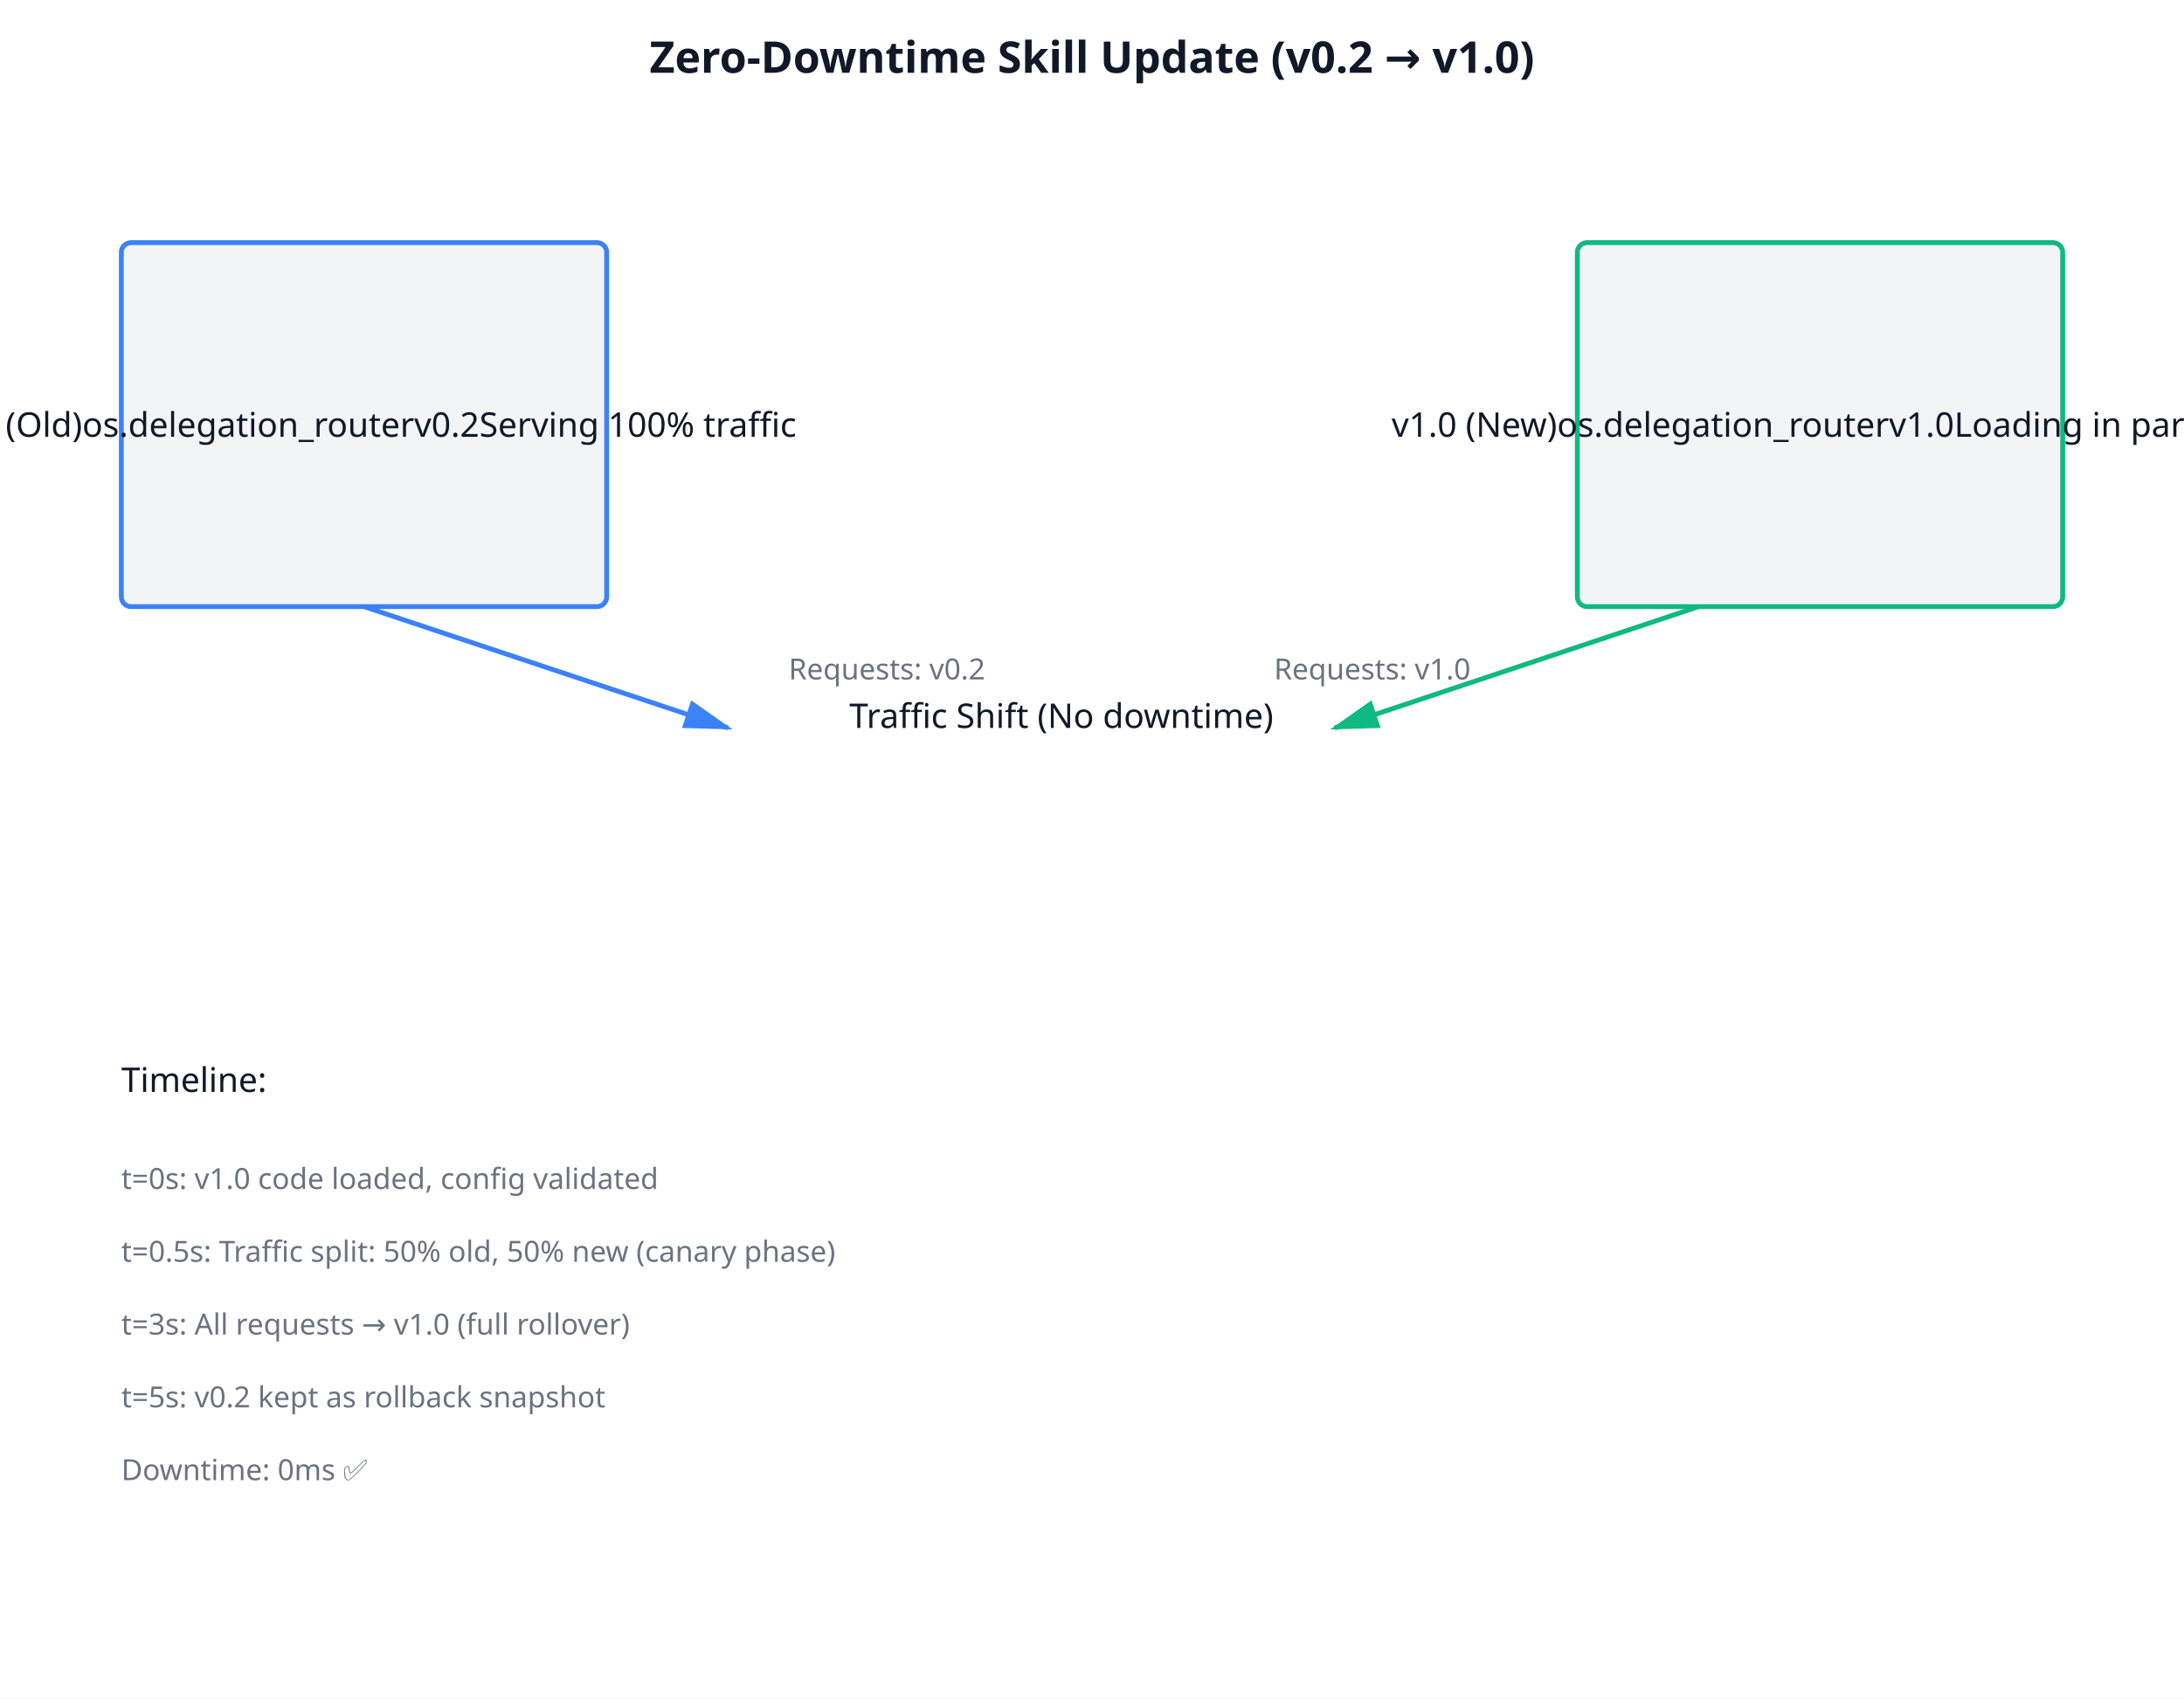
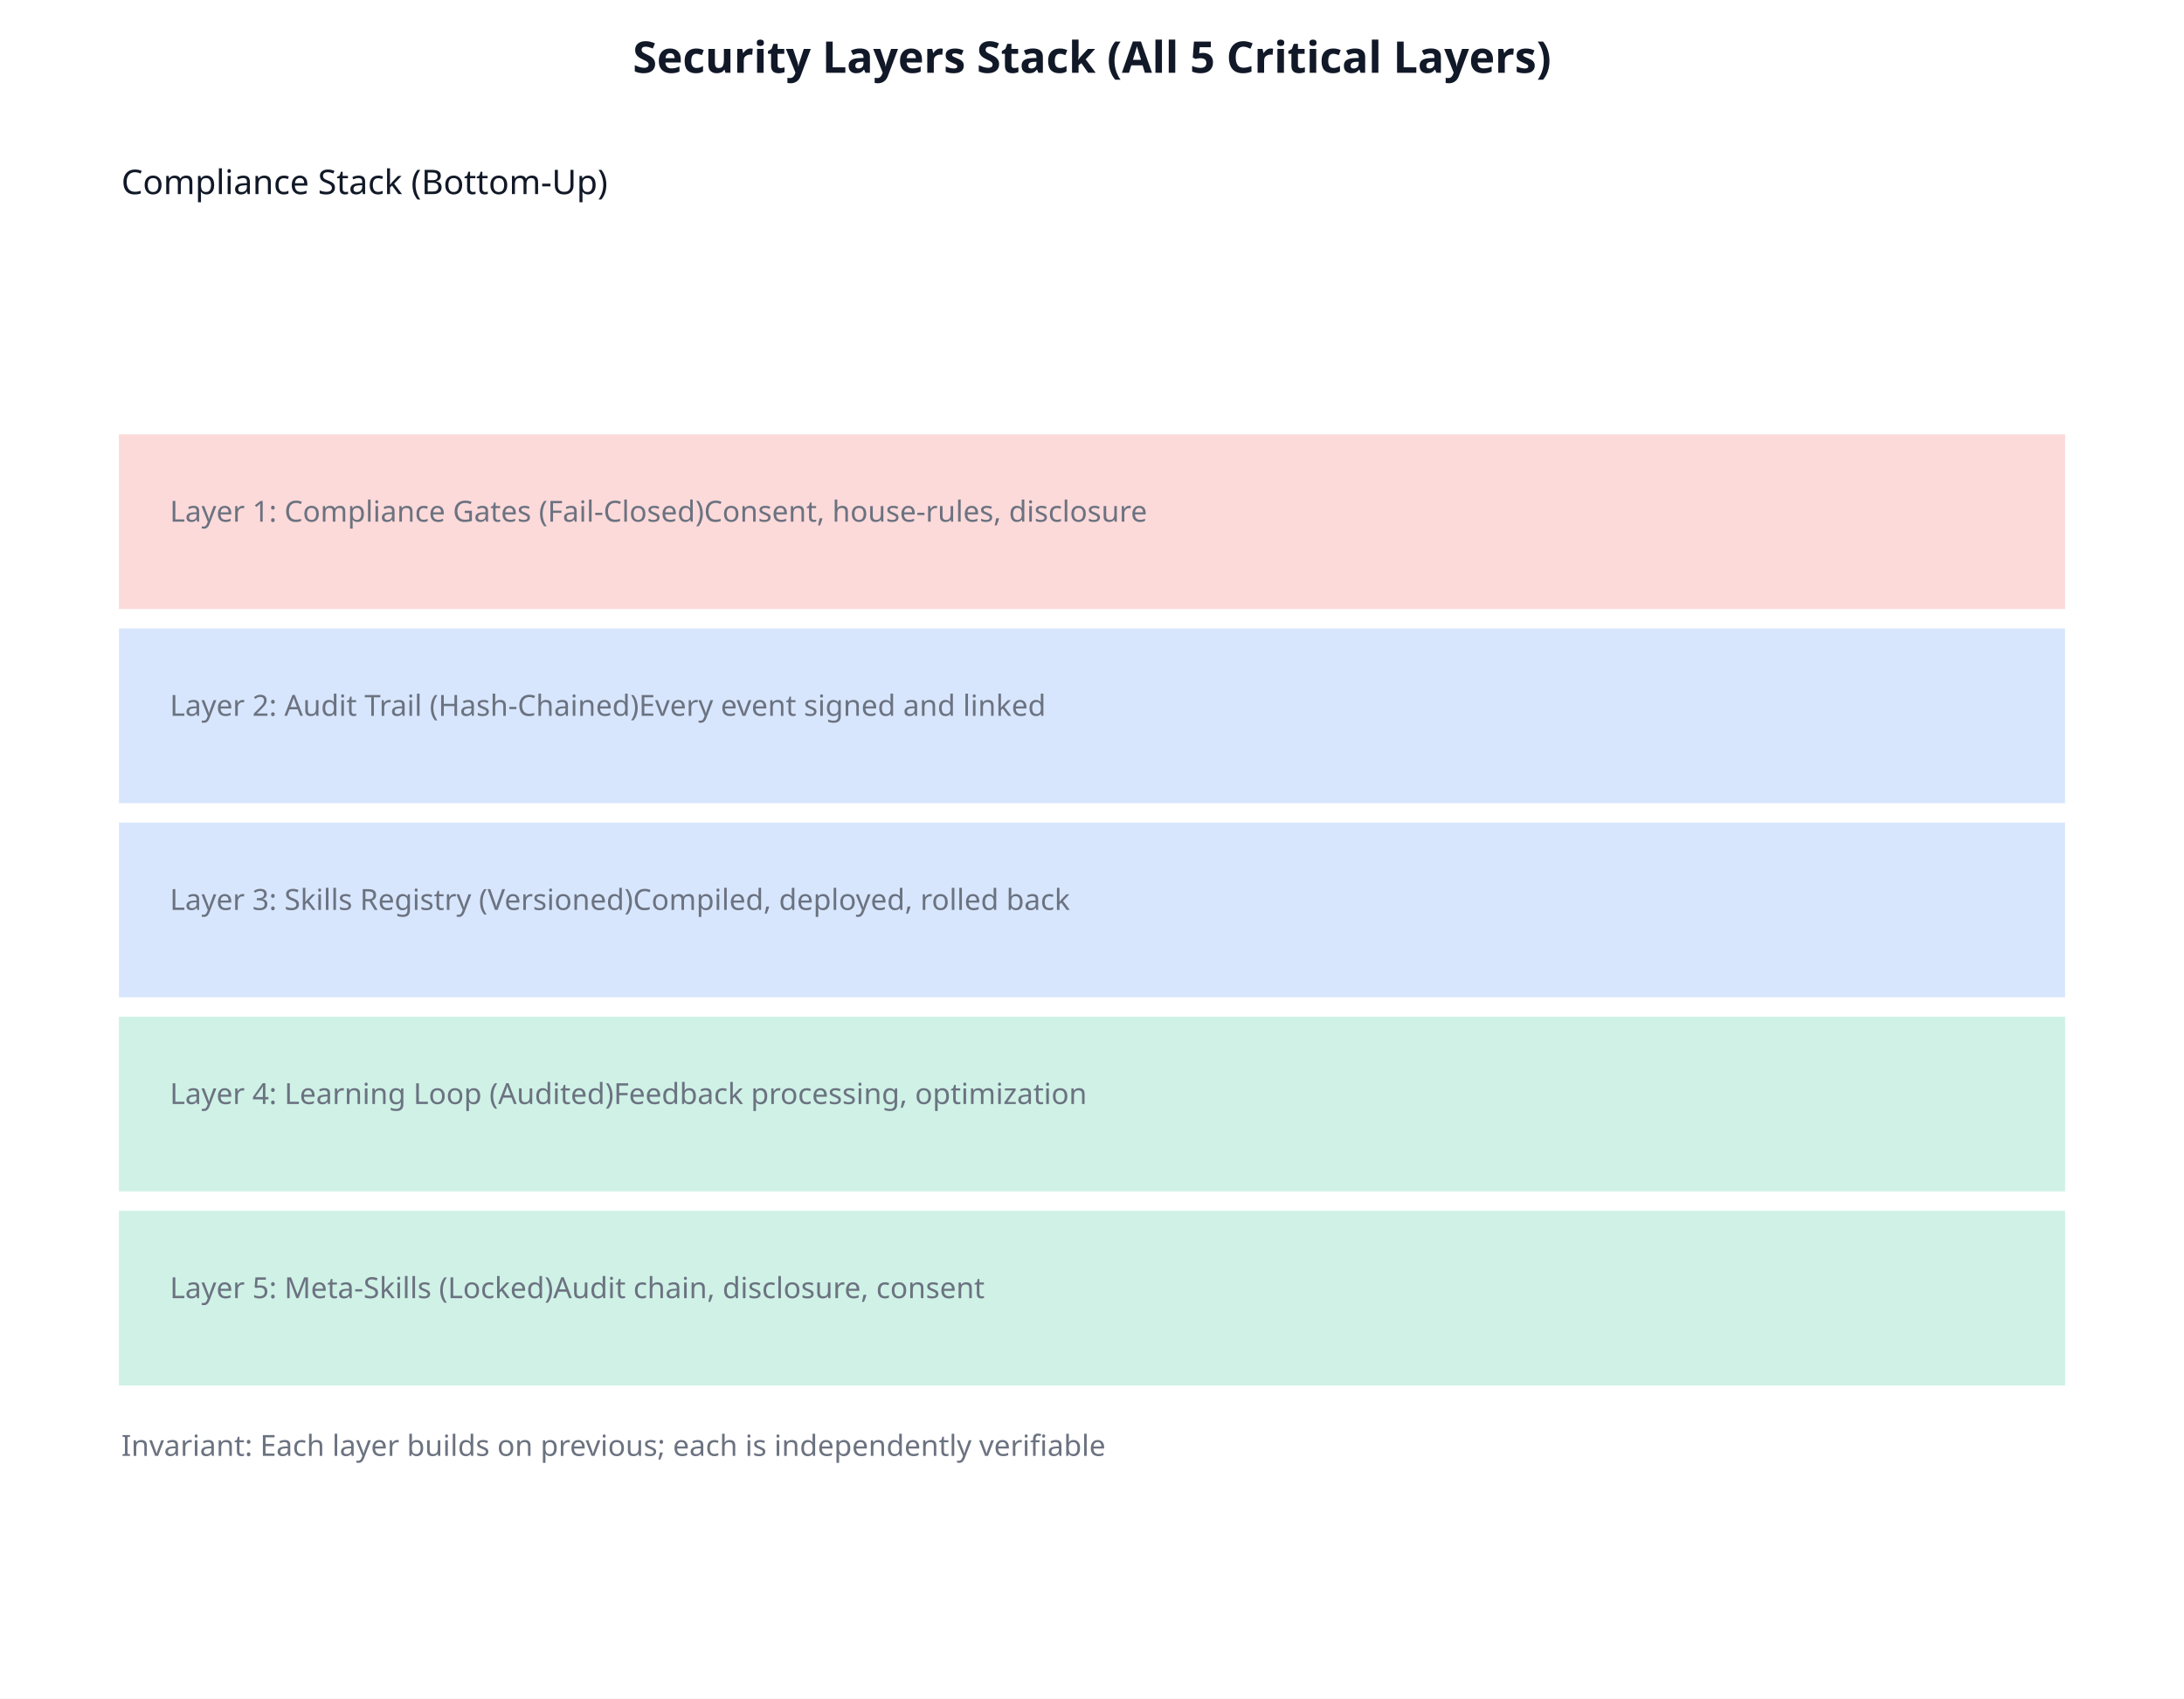
<svg xmlns="http://www.w3.org/2000/svg" viewBox="0 0 900 700" width="900" height="700">
  <defs>
    <style>
      .box { fill: #F3F4F6; stroke: #3B82F6; stroke-width: 2; }
      .box-green { fill: #F3F4F6; stroke: #10B981; stroke-width: 2; }
      .box-red { fill: #F3F4F6; stroke: #EF4444; stroke-width: 2; }
      .title { font-size: 18px; font-weight: bold; fill: #111827; font-family: sans-serif; }
      .label { font-size: 14px; fill: #111827; font-family: sans-serif; }
      .small { font-size: 12px; fill: #6B7280; font-family: sans-serif; }
      .arrow { stroke: #3B82F6; stroke-width: 2; fill: none; marker-end: url(#arrowhead); }
      .arrow-green { stroke: #10B981; stroke-width: 2; fill: none; marker-end: url(#arrowhead-green); }
      .arrow-red { stroke: #EF4444; stroke-width: 2; fill: none; marker-end: url(#arrowhead-red); }
      line { stroke: #6B7280; stroke-width: 1; }
      circle { fill: #F3F4F6; stroke: #3B82F6; stroke-width: 2; }
    </style>
    <marker id="arrowhead" markerWidth="10" markerHeight="10" refX="9" refY="3" orient="auto">
      <polygon points="0 0, 10 3, 0 6" fill="#3B82F6" />
    </marker>
    <marker id="arrowhead-green" markerWidth="10" markerHeight="10" refX="9" refY="3" orient="auto">
      <polygon points="0 0, 10 3, 0 6" fill="#10B981" />
    </marker>
    <marker id="arrowhead-red" markerWidth="10" markerHeight="10" refX="9" refY="3" orient="auto">
      <polygon points="0 0, 10 3, 0 6" fill="#EF4444" />
    </marker>
  </defs>
  <rect width="900" height="700" fill="white" />
-   <text x="450" y="30" text-anchor="middle" class="title">Zero-Downtime Skill Update (v0.2 → v1.0)</text>
-   <rect x="50" y="100" width="200" height="150" class="box" rx="4" />
-   <text x="150" y="180" text-anchor="middle" class="label">v0.2 (Old)
- 
- os.delegation_router
- v0.2
- 
- Serving 100% traffic</text>
-   <rect x="650" y="100" width="200" height="150" class="box-green" rx="4" />
-   <text x="750" y="180" text-anchor="middle" class="label">v1.0 (New)
- 
- os.delegation_router
- v1.0
- 
- Loading in parallel</text>
-   <text x="350" y="300" class="label">Traffic Shift (No downtime)</text>
-   <path d="M 150 250 L 300 300" class="arrow" />
-   <text x="325" y="280" class="small">Requests: v0.2</text>
-   <path d="M 700 250 L 550 300" class="arrow-green" />
-   <text x="525" y="280" class="small">Requests: v1.0</text>
-   <text x="50" y="450" class="label">Timeline:</text>
-   <text x="50" y="490" class="small">t=0s:    v1.0 code loaded, config validated</text>
-   <text x="50" y="520" class="small">t=0.5s: Traffic split: 50% old, 50% new (canary phase)</text>
-   <text x="50" y="550" class="small">t=3s:   All requests → v1.0 (full rollover)</text>
-   <text x="50" y="580" class="small">t=5s:   v0.2 kept as rollback snapshot</text>
-   <text x="50" y="610" class="small">Downtime: 0ms ✅</text>
+   <text x="450" y="30" text-anchor="middle" class="title">Security Layers Stack (All 5 Critical Layers)</text>
+   <text x="50" y="80" class="label">Compliance Stack (Bottom-Up)</text>
+   <rect x="50" y="500" width="800" height="70" fill="#10B981" opacity="0.2" stroke="#10B981" stroke-width="2" />
+   <text x="70" y="535" class="small">Layer 5: Meta-Skills (Locked)
+ Audit chain, disclosure, consent</text>
+   <rect x="50" y="420" width="800" height="70" fill="#10B981" opacity="0.2" stroke="#10B981" stroke-width="2" />
+   <text x="70" y="455" class="small">Layer 4: Learning Loop (Audited)
+ Feedback processing, optimization</text>
+   <rect x="50" y="340" width="800" height="70" fill="#3B82F6" opacity="0.2" stroke="#3B82F6" stroke-width="2" />
+   <text x="70" y="375" class="small">Layer 3: Skills Registry (Versioned)
+ Compiled, deployed, rolled back</text>
+   <rect x="50" y="260" width="800" height="70" fill="#3B82F6" opacity="0.2" stroke="#3B82F6" stroke-width="2" />
+   <text x="70" y="295" class="small">Layer 2: Audit Trail (Hash-Chained)
+ Every event signed and linked</text>
+   <rect x="50" y="180" width="800" height="70" fill="#EF4444" opacity="0.2" stroke="#EF4444" stroke-width="2" />
+   <text x="70" y="215" class="small">Layer 1: Compliance Gates (Fail-Closed)
+ Consent, house-rules, disclosure</text>
+   <text x="50" y="600" class="small">Invariant: Each layer builds on previous; each is independently verifiable</text>
</svg>
